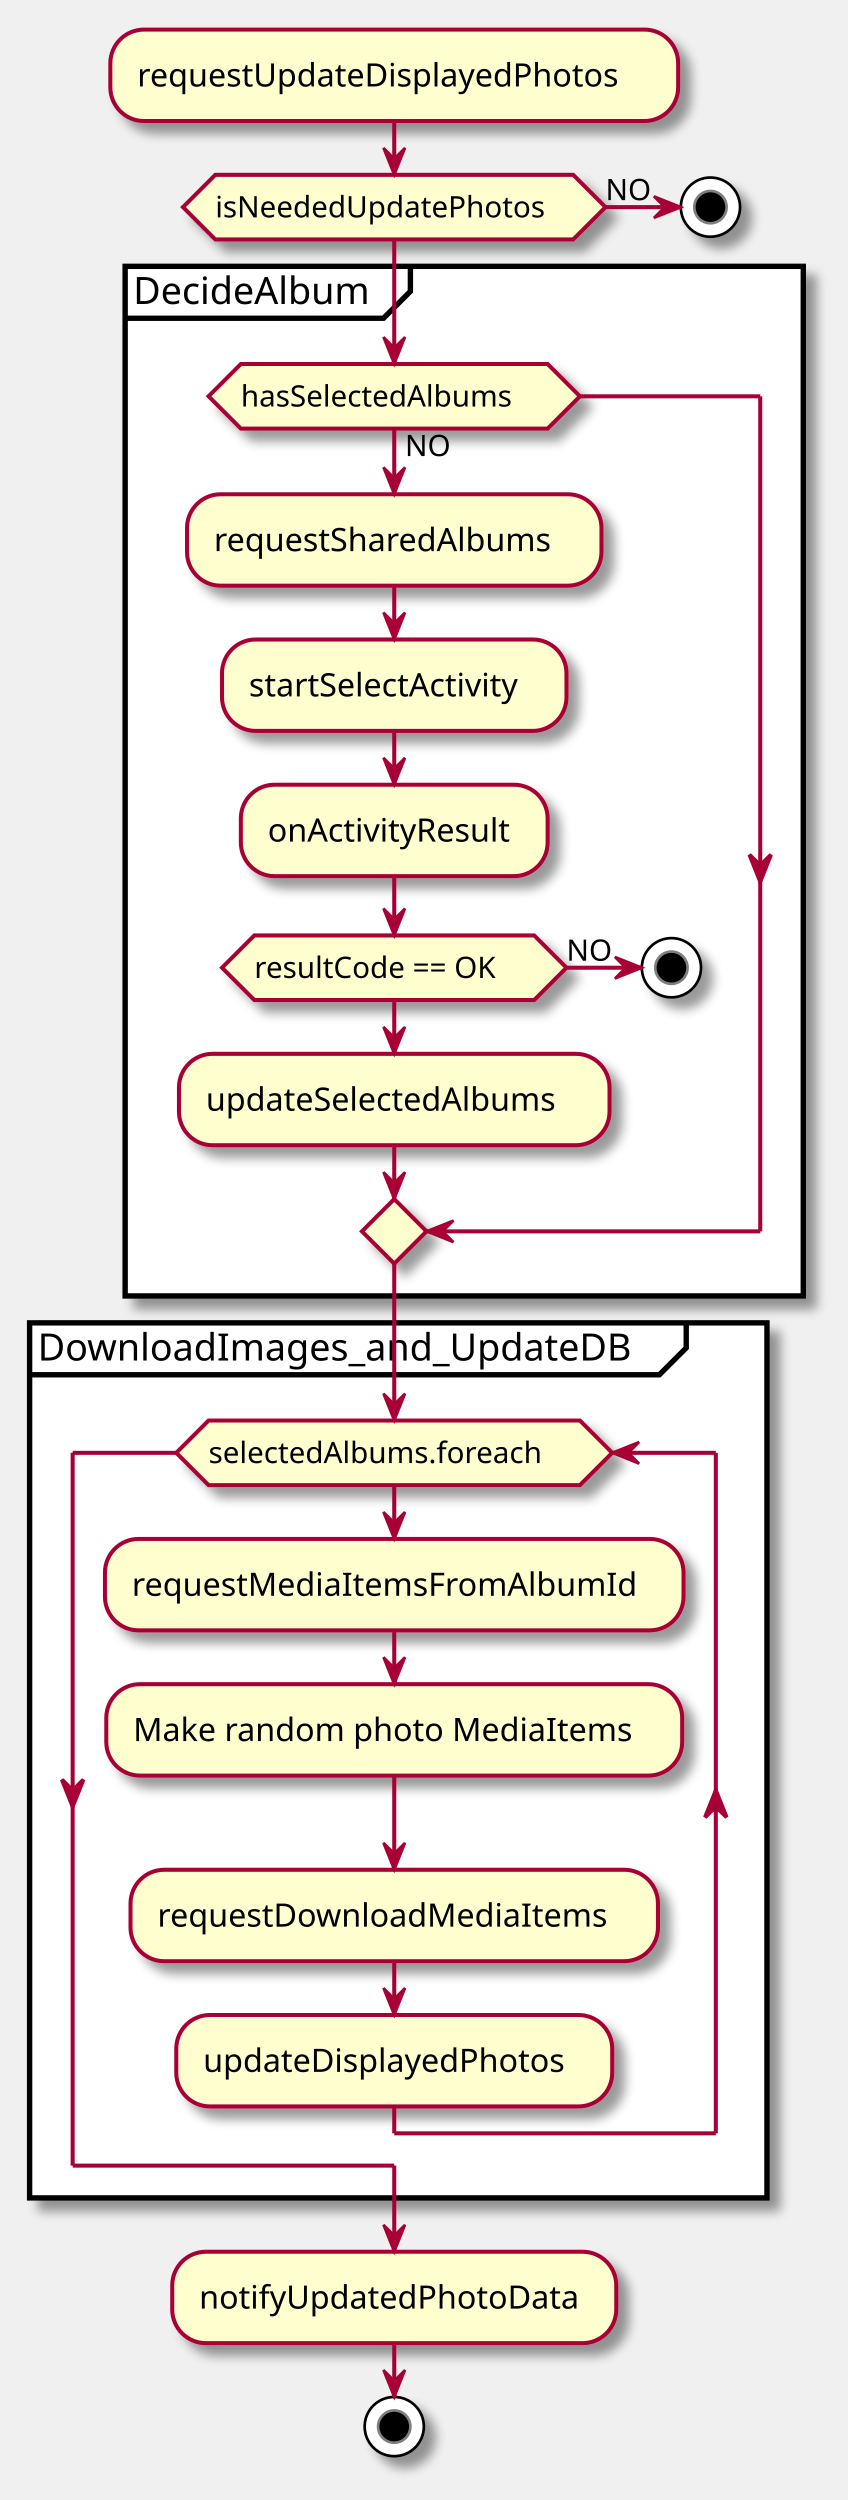
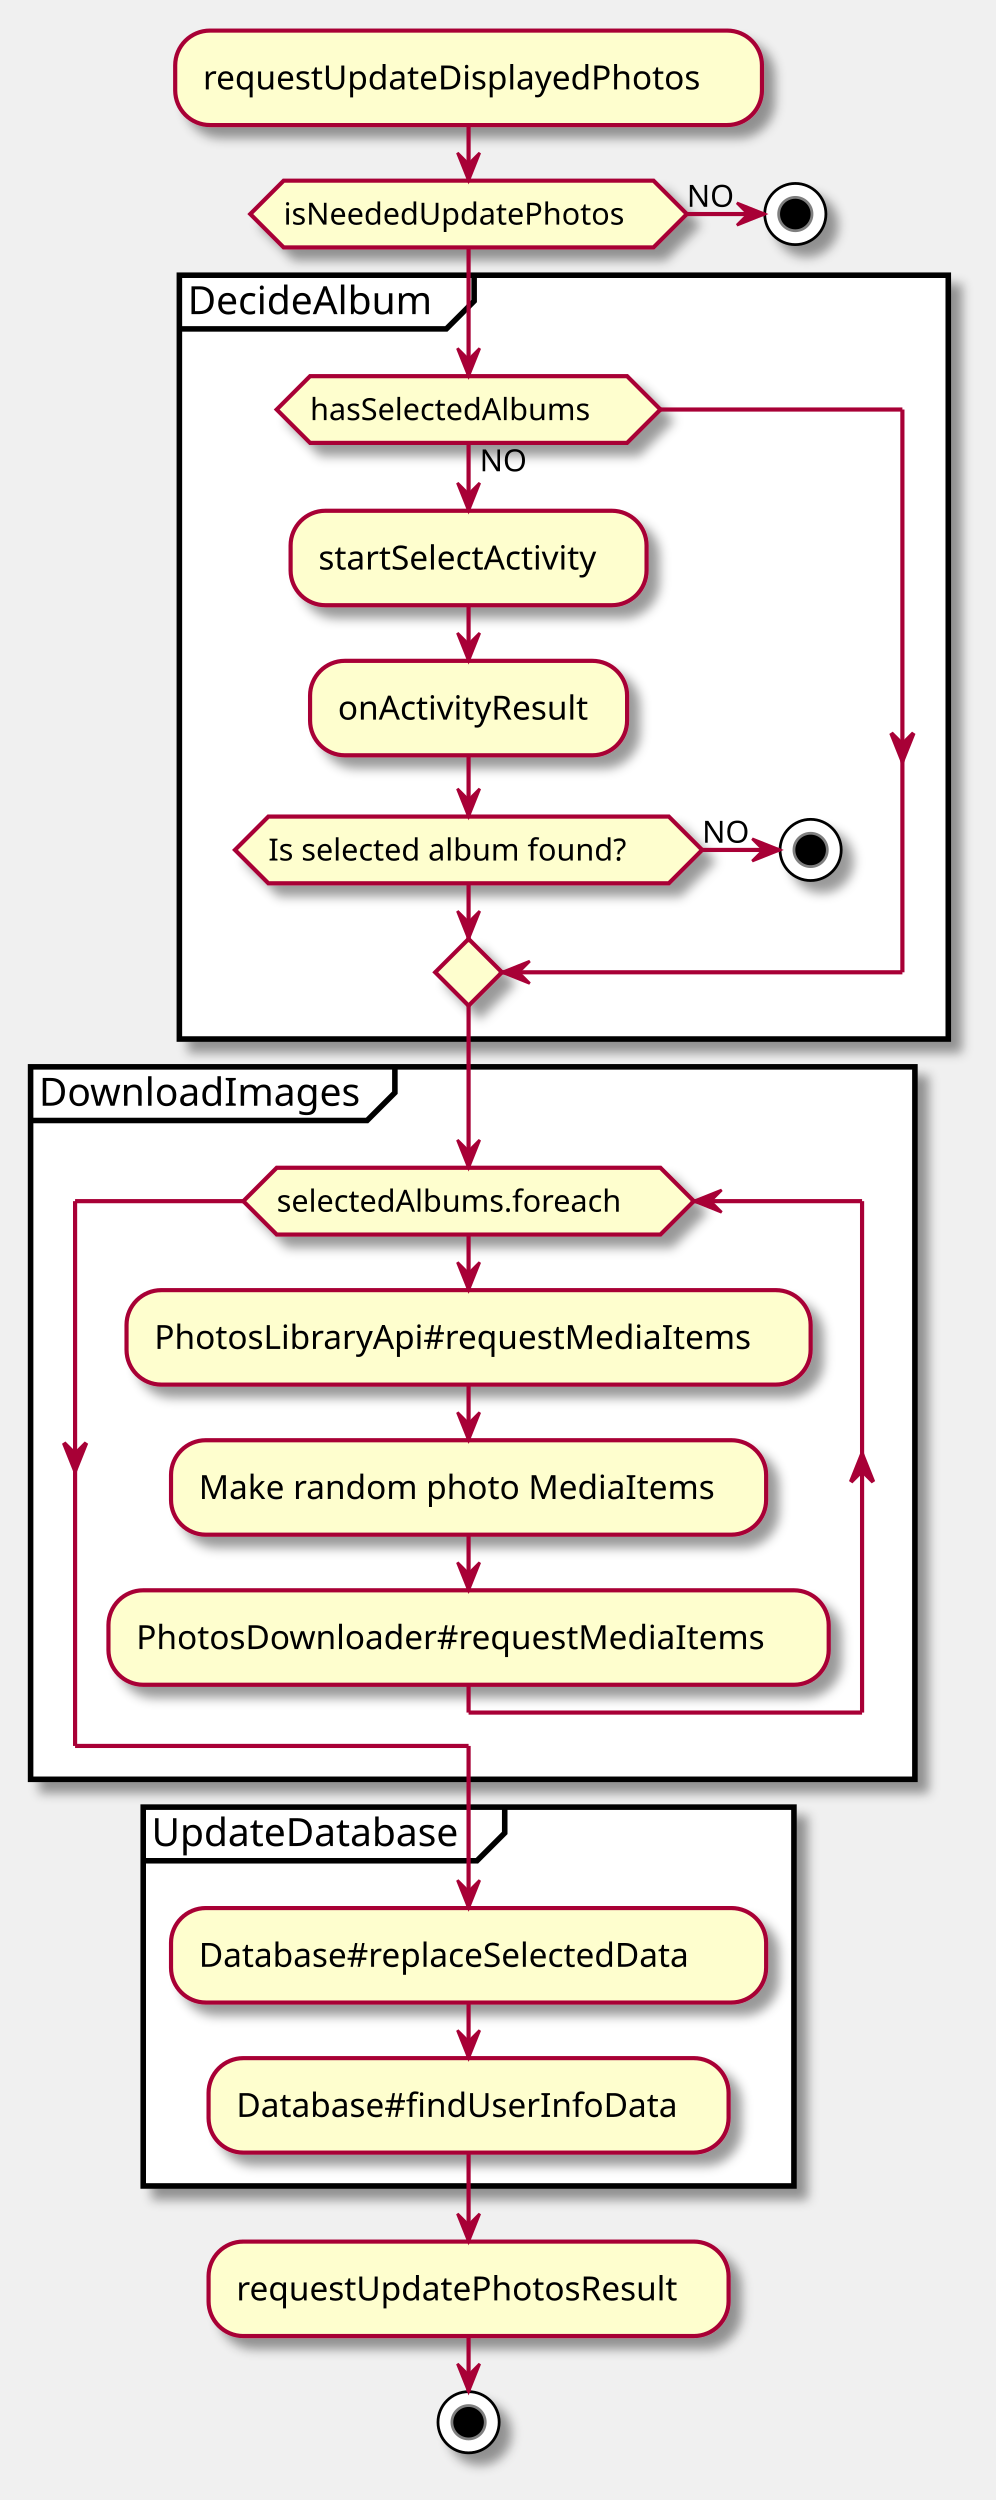
- <svg xmlns="http://www.w3.org/2000/svg" contentScriptType="application/ecmascript" contentStyleType="text/css" height="929px" preserveAspectRatio="none" style="width:315px;height:929px;" version="1.1" viewBox="0 0 315 929" width="315px" zoomAndPan="magnify">
+ <svg xmlns="http://www.w3.org/2000/svg" contentScriptType="application/ecmascript" contentStyleType="text/css" height="899px" preserveAspectRatio="none" style="width:358px;height:899px;" version="1.1" viewBox="0 0 358 899" width="358px" zoomAndPan="magnify">
  <defs>
-     <filter height="300%" id="f32kx4s8x3mau" width="300%" x="-1" y="-1">
+     <filter height="300%" id="fyef3tip5twln" width="300%" x="-1" y="-1">
      <feGaussianBlur result="blurOut" stdDeviation="2.0" />
      <feColorMatrix in="blurOut" result="blurOut2" type="matrix" values="0 0 0 0 0 0 0 0 0 0 0 0 0 0 0 0 0 0 .4 0" />
      <feOffset dx="4.0" dy="4.0" in="blurOut2" result="blurOut3" />
      <feBlend in="SourceGraphic" in2="blurOut3" mode="normal" />
    </filter>
  </defs>
  <g>
-     <rect fill="#FEFECE" filter="url(#f32kx4s8x3mau)" height="33.969" rx="12.5" ry="12.5" style="stroke: #A80036; stroke-width: 1.5;" width="211" x="41" y="11" />
-     <text fill="#000000" font-family="sans-serif" font-size="12" lengthAdjust="spacingAndGlyphs" textLength="191" x="51" y="32.139">requestUpdateDisplayedPhotos</text>
-     <polygon fill="#FEFECE" filter="url(#f32kx4s8x3mau)" points="80,64.969,213,64.969,225,76.969,213,88.969,80,88.969,68,76.969,80,64.969" style="stroke: #A80036; stroke-width: 1.5;" />
-     <text fill="#000000" font-family="sans-serif" font-size="11" lengthAdjust="spacingAndGlyphs" textLength="133" x="80" y="80.777">isNeededUpdatePhotos</text>
-     <text fill="#000000" font-family="sans-serif" font-size="11" lengthAdjust="spacingAndGlyphs" textLength="17" x="225" y="74.374">NO</text>
-     <ellipse cx="264" cy="76.969" fill="#FFFFFF" filter="url(#f32kx4s8x3mau)" rx="11" ry="11" style="stroke: #000000; stroke-width: 1.0;" />
-     <ellipse cx="264" cy="76.969" fill="#000000" rx="6" ry="6" style="stroke: #7F7F7F; stroke-width: 1.0;" />
-     <rect fill="#FFFFFF" filter="url(#f32kx4s8x3mau)" height="382.606" style="stroke: #000000; stroke-width: 2.0;" width="252" x="46.5" y="98.969" />
-     <path d="M152.5,98.969 L152.5,108.266 L142.5,118.266 L46.5,118.266 " fill="none" style="stroke: #000000; stroke-width: 2.0;" />
-     <text fill="#000000" font-family="sans-serif" font-size="14" lengthAdjust="spacingAndGlyphs" textLength="96" x="49.5" y="112.964">DecideAlbum</text>
-     <rect fill="#FEFECE" filter="url(#f32kx4s8x3mau)" height="33.969" rx="12.5" ry="12.5" style="stroke: #A80036; stroke-width: 1.5;" width="154" x="69.5" y="183.668" />
-     <text fill="#000000" font-family="sans-serif" font-size="12" lengthAdjust="spacingAndGlyphs" textLength="134" x="79.5" y="204.807">requestSharedAlbums</text>
-     <rect fill="#FEFECE" filter="url(#f32kx4s8x3mau)" height="33.969" rx="12.5" ry="12.5" style="stroke: #A80036; stroke-width: 1.5;" width="128" x="82.5" y="237.637" />
-     <text fill="#000000" font-family="sans-serif" font-size="12" lengthAdjust="spacingAndGlyphs" textLength="108" x="92.5" y="258.775">startSelectActivity</text>
-     <rect fill="#FEFECE" filter="url(#f32kx4s8x3mau)" height="33.969" rx="12.5" ry="12.5" style="stroke: #A80036; stroke-width: 1.5;" width="114" x="89.5" y="291.606" />
-     <text fill="#000000" font-family="sans-serif" font-size="12" lengthAdjust="spacingAndGlyphs" textLength="94" x="99.5" y="312.744">onActivityResult</text>
-     <polygon fill="#FEFECE" filter="url(#f32kx4s8x3mau)" points="94.5,347.606,198.5,347.606,210.5,359.606,198.5,371.606,94.5,371.606,82.5,359.606,94.5,347.606" style="stroke: #A80036; stroke-width: 1.5;" />
-     <text fill="#000000" font-family="sans-serif" font-size="11" lengthAdjust="spacingAndGlyphs" textLength="104" x="94.5" y="363.414">resultCode == OK</text>
-     <text fill="#000000" font-family="sans-serif" font-size="11" lengthAdjust="spacingAndGlyphs" textLength="17" x="210.5" y="357.011">NO</text>
-     <ellipse cx="249.5" cy="359.606" fill="#FFFFFF" filter="url(#f32kx4s8x3mau)" rx="11" ry="11" style="stroke: #000000; stroke-width: 1.0;" />
-     <ellipse cx="249.5" cy="359.606" fill="#000000" rx="6" ry="6" style="stroke: #7F7F7F; stroke-width: 1.0;" />
-     <rect fill="#FEFECE" filter="url(#f32kx4s8x3mau)" height="33.969" rx="12.5" ry="12.5" style="stroke: #A80036; stroke-width: 1.5;" width="160" x="66.5" y="391.606" />
-     <text fill="#000000" font-family="sans-serif" font-size="12" lengthAdjust="spacingAndGlyphs" textLength="140" x="76.5" y="412.744">updateSelectedAlbums</text>
-     <polygon fill="#FEFECE" filter="url(#f32kx4s8x3mau)" points="89.5,135.266,203.5,135.266,215.5,147.266,203.5,159.266,89.5,159.266,77.5,147.266,89.5,135.266" style="stroke: #A80036; stroke-width: 1.5;" />
-     <text fill="#000000" font-family="sans-serif" font-size="11" lengthAdjust="spacingAndGlyphs" textLength="17" x="150.5" y="169.476">NO</text>
-     <text fill="#000000" font-family="sans-serif" font-size="11" lengthAdjust="spacingAndGlyphs" textLength="114" x="89.5" y="151.074">hasSelectedAlbums</text>
-     <polygon fill="#FEFECE" filter="url(#f32kx4s8x3mau)" points="146.5,445.574,158.5,457.574,146.5,469.574,134.5,457.574,146.5,445.574" style="stroke: #A80036; stroke-width: 1.5;" />
-     <rect fill="#FFFFFF" filter="url(#f32kx4s8x3mau)" height="325.172" style="stroke: #000000; stroke-width: 2.0;" width="274" x="11" y="491.574" />
-     <path d="M255,491.574 L255,500.871 L245,510.871 L11,510.871 " fill="none" style="stroke: #000000; stroke-width: 2.0;" />
-     <text fill="#000000" font-family="sans-serif" font-size="14" lengthAdjust="spacingAndGlyphs" textLength="234" x="14" y="505.569">DownloadImages_and_UpdateDB</text>
-     <rect fill="#FEFECE" filter="url(#f32kx4s8x3mau)" height="33.969" rx="12.5" ry="12.5" style="stroke: #A80036; stroke-width: 1.5;" width="215" x="39" y="571.871" />
-     <text fill="#000000" font-family="sans-serif" font-size="12" lengthAdjust="spacingAndGlyphs" textLength="195" x="49" y="593.01">requestMediaItemsFromAlbumId</text>
-     <rect fill="#FEFECE" filter="url(#f32kx4s8x3mau)" height="33.969" rx="12.5" ry="12.5" style="stroke: #A80036; stroke-width: 1.5;" width="214" x="39.5" y="625.84" />
-     <text fill="#000000" font-family="sans-serif" font-size="12" lengthAdjust="spacingAndGlyphs" textLength="194" x="49.5" y="646.979">Make random photo MediaItems</text>
-     <rect fill="#FEFECE" filter="url(#f32kx4s8x3mau)" height="33.969" rx="12.5" ry="12.5" style="stroke: #A80036; stroke-width: 1.5;" width="196" x="48.5" y="694.809" />
-     <text fill="#000000" font-family="sans-serif" font-size="12" lengthAdjust="spacingAndGlyphs" textLength="176" x="58.5" y="715.947">requestDownloadMediaItems</text>
-     <rect fill="#FEFECE" filter="url(#f32kx4s8x3mau)" height="33.969" rx="12.5" ry="12.5" style="stroke: #A80036; stroke-width: 1.5;" width="162" x="65.5" y="748.777" />
-     <text fill="#000000" font-family="sans-serif" font-size="12" lengthAdjust="spacingAndGlyphs" textLength="142" x="75.5" y="769.916">updateDisplayedPhotos</text>
-     <polygon fill="#FEFECE" filter="url(#f32kx4s8x3mau)" points="77.5,527.871,215.5,527.871,227.5,539.871,215.5,551.871,77.5,551.871,65.5,539.871,77.5,527.871" style="stroke: #A80036; stroke-width: 1.5;" />
-     <text fill="#000000" font-family="sans-serif" font-size="11" lengthAdjust="spacingAndGlyphs" textLength="138" x="77.5" y="543.679">selectedAlbums.foreach</text>
-     <rect fill="#FEFECE" filter="url(#f32kx4s8x3mau)" height="33.969" rx="12.5" ry="12.5" style="stroke: #A80036; stroke-width: 1.5;" width="165" x="64" y="836.746" />
-     <text fill="#000000" font-family="sans-serif" font-size="12" lengthAdjust="spacingAndGlyphs" textLength="145" x="74" y="857.885">notifyUpdatedPhotoData</text>
-     <ellipse cx="146.5" cy="901.715" fill="#FFFFFF" filter="url(#f32kx4s8x3mau)" rx="11" ry="11" style="stroke: #000000; stroke-width: 1.0;" />
-     <ellipse cx="146.5" cy="901.715" fill="#000000" rx="6" ry="6" style="stroke: #7F7F7F; stroke-width: 1.0;" />
-     <line style="stroke: #A80036; stroke-width: 1.5;" x1="146.5" x2="146.5" y1="88.969" y2="135.266" />
-     <polygon fill="#A80036" points="142.5,125.266,146.5,135.266,150.5,125.266,146.5,129.266" style="stroke: #A80036; stroke-width: 1.0;" />
-     <line style="stroke: #A80036; stroke-width: 1.5;" x1="225" x2="253" y1="76.969" y2="76.969" />
-     <polygon fill="#A80036" points="243,72.969,253,76.969,243,80.969,247,76.969" style="stroke: #A80036; stroke-width: 1.0;" />
-     <line style="stroke: #A80036; stroke-width: 1.5;" x1="146.5" x2="146.5" y1="44.969" y2="64.969" />
-     <polygon fill="#A80036" points="142.5,54.969,146.5,64.969,150.5,54.969,146.5,58.969" style="stroke: #A80036; stroke-width: 1.0;" />
-     <line style="stroke: #A80036; stroke-width: 1.5;" x1="146.5" x2="146.5" y1="217.637" y2="237.637" />
-     <polygon fill="#A80036" points="142.5,227.637,146.5,237.637,150.5,227.637,146.5,231.637" style="stroke: #A80036; stroke-width: 1.0;" />
-     <line style="stroke: #A80036; stroke-width: 1.5;" x1="146.5" x2="146.5" y1="271.606" y2="291.606" />
-     <polygon fill="#A80036" points="142.5,281.606,146.5,291.606,150.5,281.606,146.5,285.606" style="stroke: #A80036; stroke-width: 1.0;" />
-     <line style="stroke: #A80036; stroke-width: 1.5;" x1="146.5" x2="146.5" y1="371.606" y2="391.606" />
-     <polygon fill="#A80036" points="142.5,381.606,146.5,391.606,150.5,381.606,146.5,385.606" style="stroke: #A80036; stroke-width: 1.0;" />
-     <line style="stroke: #A80036; stroke-width: 1.5;" x1="210.5" x2="238.5" y1="359.606" y2="359.606" />
-     <polygon fill="#A80036" points="228.5,355.606,238.5,359.606,228.5,363.606,232.5,359.606" style="stroke: #A80036; stroke-width: 1.0;" />
-     <line style="stroke: #A80036; stroke-width: 1.5;" x1="146.5" x2="146.5" y1="325.574" y2="347.606" />
-     <polygon fill="#A80036" points="142.5,337.606,146.5,347.606,150.5,337.606,146.5,341.606" style="stroke: #A80036; stroke-width: 1.0;" />
-     <line style="stroke: #A80036; stroke-width: 1.5;" x1="146.5" x2="146.5" y1="159.266" y2="183.668" />
-     <polygon fill="#A80036" points="142.5,173.668,146.5,183.668,150.5,173.668,146.5,177.668" style="stroke: #A80036; stroke-width: 1.0;" />
-     <line style="stroke: #A80036; stroke-width: 1.5;" x1="215.5" x2="282.5" y1="147.266" y2="147.266" />
-     <polygon fill="#A80036" points="278.5,317.606,282.5,327.606,286.5,317.606,282.5,321.606" style="stroke: #A80036; stroke-width: 1.5;" />
-     <line style="stroke: #A80036; stroke-width: 1.5;" x1="282.5" x2="282.5" y1="147.266" y2="457.574" />
-     <line style="stroke: #A80036; stroke-width: 1.5;" x1="282.5" x2="158.5" y1="457.574" y2="457.574" />
-     <polygon fill="#A80036" points="168.5,453.574,158.5,457.574,168.5,461.574,164.5,457.574" style="stroke: #A80036; stroke-width: 1.0;" />
-     <line style="stroke: #A80036; stroke-width: 1.5;" x1="146.5" x2="146.5" y1="425.574" y2="445.574" />
-     <polygon fill="#A80036" points="142.5,435.574,146.5,445.574,150.5,435.574,146.5,439.574" style="stroke: #A80036; stroke-width: 1.0;" />
-     <line style="stroke: #A80036; stroke-width: 1.5;" x1="146.5" x2="146.5" y1="605.84" y2="625.84" />
-     <polygon fill="#A80036" points="142.5,615.84,146.5,625.84,150.5,615.84,146.5,619.84" style="stroke: #A80036; stroke-width: 1.0;" />
-     <line style="stroke: #A80036; stroke-width: 1.5;" x1="146.5" x2="146.5" y1="659.809" y2="694.809" />
-     <polygon fill="#A80036" points="142.5,684.809,146.5,694.809,150.5,684.809,146.5,688.809" style="stroke: #A80036; stroke-width: 1.0;" />
-     <line style="stroke: #A80036; stroke-width: 1.5;" x1="146.5" x2="146.5" y1="728.777" y2="748.777" />
-     <polygon fill="#A80036" points="142.5,738.777,146.5,748.777,150.5,738.777,146.5,742.777" style="stroke: #A80036; stroke-width: 1.0;" />
-     <line style="stroke: #A80036; stroke-width: 1.5;" x1="146.5" x2="146.5" y1="551.871" y2="571.871" />
-     <polygon fill="#A80036" points="142.5,561.871,146.5,571.871,150.5,561.871,146.5,565.871" style="stroke: #A80036; stroke-width: 1.0;" />
-     <line style="stroke: #A80036; stroke-width: 1.5;" x1="146.5" x2="146.5" y1="782.746" y2="792.746" />
-     <line style="stroke: #A80036; stroke-width: 1.5;" x1="146.5" x2="266" y1="792.746" y2="792.746" />
-     <polygon fill="#A80036" points="262,675.309,266,665.309,270,675.309,266,671.309" style="stroke: #A80036; stroke-width: 1.5;" />
-     <line style="stroke: #A80036; stroke-width: 1.5;" x1="266" x2="266" y1="539.871" y2="792.746" />
-     <line style="stroke: #A80036; stroke-width: 1.5;" x1="266" x2="227.5" y1="539.871" y2="539.871" />
-     <polygon fill="#A80036" points="237.5,535.871,227.5,539.871,237.5,543.871,233.5,539.871" style="stroke: #A80036; stroke-width: 1.0;" />
-     <line style="stroke: #A80036; stroke-width: 1.5;" x1="65.5" x2="27" y1="539.871" y2="539.871" />
-     <polygon fill="#A80036" points="23,661.309,27,671.309,31,661.309,27,665.309" style="stroke: #A80036; stroke-width: 1.5;" />
-     <line style="stroke: #A80036; stroke-width: 1.5;" x1="27" x2="27" y1="539.871" y2="804.746" />
-     <line style="stroke: #A80036; stroke-width: 1.5;" x1="27" x2="146.5" y1="804.746" y2="804.746" />
-     <line style="stroke: #A80036; stroke-width: 1.5;" x1="146.5" x2="146.5" y1="804.746" y2="836.746" />
-     <polygon fill="#A80036" points="142.5,826.746,146.5,836.746,150.5,826.746,146.5,830.746" style="stroke: #A80036; stroke-width: 1.0;" />
-     <line style="stroke: #A80036; stroke-width: 1.5;" x1="146.5" x2="146.5" y1="469.574" y2="527.871" />
-     <polygon fill="#A80036" points="142.5,517.871,146.5,527.871,150.5,517.871,146.5,521.871" style="stroke: #A80036; stroke-width: 1.0;" />
-     <line style="stroke: #A80036; stroke-width: 1.5;" x1="146.5" x2="146.5" y1="870.715" y2="890.715" />
-     <polygon fill="#A80036" points="142.5,880.715,146.5,890.715,150.5,880.715,146.5,884.715" style="stroke: #A80036; stroke-width: 1.0;" />
+     <rect fill="#FEFECE" filter="url(#fyef3tip5twln)" height="33.969" rx="12.5" ry="12.5" style="stroke: #A80036; stroke-width: 1.5;" width="211" x="63" y="11" />
+     <text fill="#000000" font-family="sans-serif" font-size="12" lengthAdjust="spacingAndGlyphs" textLength="191" x="73" y="32.139">requestUpdateDisplayedPhotos</text>
+     <polygon fill="#FEFECE" filter="url(#fyef3tip5twln)" points="102,64.969,235,64.969,247,76.969,235,88.969,102,88.969,90,76.969,102,64.969" style="stroke: #A80036; stroke-width: 1.5;" />
+     <text fill="#000000" font-family="sans-serif" font-size="11" lengthAdjust="spacingAndGlyphs" textLength="133" x="102" y="80.777">isNeededUpdatePhotos</text>
+     <text fill="#000000" font-family="sans-serif" font-size="11" lengthAdjust="spacingAndGlyphs" textLength="17" x="247" y="74.374">NO</text>
+     <ellipse cx="286" cy="76.969" fill="#FFFFFF" filter="url(#fyef3tip5twln)" rx="11" ry="11" style="stroke: #000000; stroke-width: 1.0;" />
+     <ellipse cx="286" cy="76.969" fill="#000000" rx="6" ry="6" style="stroke: #7F7F7F; stroke-width: 1.0;" />
+     <rect fill="#FFFFFF" filter="url(#fyef3tip5twln)" height="274.668" style="stroke: #000000; stroke-width: 2.0;" width="276.5" x="64.5" y="98.969" />
+     <path d="M170.5,98.969 L170.5,108.266 L160.5,118.266 L64.5,118.266 " fill="none" style="stroke: #000000; stroke-width: 2.0;" />
+     <text fill="#000000" font-family="sans-serif" font-size="14" lengthAdjust="spacingAndGlyphs" textLength="96" x="67.5" y="112.964">DecideAlbum</text>
+     <rect fill="#FEFECE" filter="url(#fyef3tip5twln)" height="33.969" rx="12.5" ry="12.5" style="stroke: #A80036; stroke-width: 1.5;" width="128" x="104.5" y="183.668" />
+     <text fill="#000000" font-family="sans-serif" font-size="12" lengthAdjust="spacingAndGlyphs" textLength="108" x="114.5" y="204.807">startSelectActivity</text>
+     <rect fill="#FEFECE" filter="url(#fyef3tip5twln)" height="33.969" rx="12.5" ry="12.5" style="stroke: #A80036; stroke-width: 1.5;" width="114" x="111.5" y="237.637" />
+     <text fill="#000000" font-family="sans-serif" font-size="12" lengthAdjust="spacingAndGlyphs" textLength="94" x="121.5" y="258.775">onActivityResult</text>
+     <polygon fill="#FEFECE" filter="url(#fyef3tip5twln)" points="96.5,293.637,240.5,293.637,252.5,305.637,240.5,317.637,96.5,317.637,84.5,305.637,96.5,293.637" style="stroke: #A80036; stroke-width: 1.5;" />
+     <text fill="#000000" font-family="sans-serif" font-size="11" lengthAdjust="spacingAndGlyphs" textLength="144" x="96.5" y="309.445">Is selected album found?</text>
+     <text fill="#000000" font-family="sans-serif" font-size="11" lengthAdjust="spacingAndGlyphs" textLength="17" x="252.5" y="303.043">NO</text>
+     <ellipse cx="291.5" cy="305.637" fill="#FFFFFF" filter="url(#fyef3tip5twln)" rx="11" ry="11" style="stroke: #000000; stroke-width: 1.0;" />
+     <ellipse cx="291.5" cy="305.637" fill="#000000" rx="6" ry="6" style="stroke: #7F7F7F; stroke-width: 1.0;" />
+     <polygon fill="#FEFECE" filter="url(#fyef3tip5twln)" points="111.5,135.266,225.5,135.266,237.5,147.266,225.5,159.266,111.5,159.266,99.5,147.266,111.5,135.266" style="stroke: #A80036; stroke-width: 1.5;" />
+     <text fill="#000000" font-family="sans-serif" font-size="11" lengthAdjust="spacingAndGlyphs" textLength="17" x="172.5" y="169.476">NO</text>
+     <text fill="#000000" font-family="sans-serif" font-size="11" lengthAdjust="spacingAndGlyphs" textLength="114" x="111.5" y="151.074">hasSelectedAlbums</text>
+     <polygon fill="#FEFECE" filter="url(#fyef3tip5twln)" points="168.5,337.637,180.5,349.637,168.5,361.637,156.5,349.637,168.5,337.637" style="stroke: #A80036; stroke-width: 1.5;" />
+     <rect fill="#FFFFFF" filter="url(#fyef3tip5twln)" height="256.203" style="stroke: #000000; stroke-width: 2.0;" width="318" x="11" y="383.637" />
+     <path d="M142,383.637 L142,392.934 L132,402.934 L11,402.934 " fill="none" style="stroke: #000000; stroke-width: 2.0;" />
+     <text fill="#000000" font-family="sans-serif" font-size="14" lengthAdjust="spacingAndGlyphs" textLength="121" x="14" y="397.632">DownloadImages</text>
+     <rect fill="#FEFECE" filter="url(#fyef3tip5twln)" height="33.969" rx="12.5" ry="12.5" style="stroke: #A80036; stroke-width: 1.5;" width="246" x="45.5" y="463.934" />
+     <text fill="#000000" font-family="sans-serif" font-size="12" lengthAdjust="spacingAndGlyphs" textLength="226" x="55.5" y="485.072">PhotosLibraryApi#requestMediaItems</text>
+     <rect fill="#FEFECE" filter="url(#fyef3tip5twln)" height="33.969" rx="12.5" ry="12.5" style="stroke: #A80036; stroke-width: 1.5;" width="214" x="61.5" y="517.902" />
+     <text fill="#000000" font-family="sans-serif" font-size="12" lengthAdjust="spacingAndGlyphs" textLength="194" x="71.5" y="539.041">Make random photo MediaItems</text>
+     <rect fill="#FEFECE" filter="url(#fyef3tip5twln)" height="33.969" rx="12.5" ry="12.5" style="stroke: #A80036; stroke-width: 1.5;" width="259" x="39" y="571.871" />
+     <text fill="#000000" font-family="sans-serif" font-size="12" lengthAdjust="spacingAndGlyphs" textLength="239" x="49" y="593.01">PhotosDownloader#requestMediaItems</text>
+     <polygon fill="#FEFECE" filter="url(#fyef3tip5twln)" points="99.5,419.934,237.5,419.934,249.5,431.934,237.5,443.934,99.5,443.934,87.5,431.934,99.5,419.934" style="stroke: #A80036; stroke-width: 1.5;" />
+     <text fill="#000000" font-family="sans-serif" font-size="11" lengthAdjust="spacingAndGlyphs" textLength="138" x="99.5" y="435.742">selectedAlbums.foreach</text>
+     <rect fill="#FFFFFF" filter="url(#fyef3tip5twln)" height="136.234" style="stroke: #000000; stroke-width: 2.0;" width="234" x="51.5" y="649.84" />
+     <path d="M181.5,649.84 L181.5,659.137 L171.5,669.137 L51.5,669.137 " fill="none" style="stroke: #000000; stroke-width: 2.0;" />
+     <text fill="#000000" font-family="sans-serif" font-size="14" lengthAdjust="spacingAndGlyphs" textLength="120" x="54.5" y="663.835">UpdateDatabase</text>
+     <rect fill="#FEFECE" filter="url(#fyef3tip5twln)" height="33.969" rx="12.5" ry="12.5" style="stroke: #A80036; stroke-width: 1.5;" width="214" x="61.5" y="686.137" />
+     <text fill="#000000" font-family="sans-serif" font-size="12" lengthAdjust="spacingAndGlyphs" textLength="194" x="71.5" y="707.275">Database#replaceSelectedData</text>
+     <rect fill="#FEFECE" filter="url(#fyef3tip5twln)" height="33.969" rx="12.5" ry="12.5" style="stroke: #A80036; stroke-width: 1.5;" width="187" x="75" y="740.106" />
+     <text fill="#000000" font-family="sans-serif" font-size="12" lengthAdjust="spacingAndGlyphs" textLength="167" x="85" y="761.244">Database#findUserInfoData</text>
+     <rect fill="#FEFECE" filter="url(#fyef3tip5twln)" height="33.969" rx="12.5" ry="12.5" style="stroke: #A80036; stroke-width: 1.5;" width="187" x="75" y="806.074" />
+     <text fill="#000000" font-family="sans-serif" font-size="12" lengthAdjust="spacingAndGlyphs" textLength="167" x="85" y="827.213">requestUpdatePhotosResult</text>
+     <ellipse cx="168.5" cy="871.043" fill="#FFFFFF" filter="url(#fyef3tip5twln)" rx="11" ry="11" style="stroke: #000000; stroke-width: 1.0;" />
+     <ellipse cx="168.5" cy="871.043" fill="#000000" rx="6" ry="6" style="stroke: #7F7F7F; stroke-width: 1.0;" />
+     <line style="stroke: #A80036; stroke-width: 1.5;" x1="168.5" x2="168.5" y1="88.969" y2="135.266" />
+     <polygon fill="#A80036" points="164.5,125.266,168.5,135.266,172.5,125.266,168.5,129.266" style="stroke: #A80036; stroke-width: 1.0;" />
+     <line style="stroke: #A80036; stroke-width: 1.5;" x1="247" x2="275" y1="76.969" y2="76.969" />
+     <polygon fill="#A80036" points="265,72.969,275,76.969,265,80.969,269,76.969" style="stroke: #A80036; stroke-width: 1.0;" />
+     <line style="stroke: #A80036; stroke-width: 1.5;" x1="168.5" x2="168.5" y1="44.969" y2="64.969" />
+     <polygon fill="#A80036" points="164.5,54.969,168.5,64.969,172.5,54.969,168.5,58.969" style="stroke: #A80036; stroke-width: 1.0;" />
+     <line style="stroke: #A80036; stroke-width: 1.5;" x1="168.5" x2="168.5" y1="217.637" y2="237.637" />
+     <polygon fill="#A80036" points="164.5,227.637,168.5,237.637,172.5,227.637,168.5,231.637" style="stroke: #A80036; stroke-width: 1.0;" />
+     <line style="stroke: #A80036; stroke-width: 1.5;" x1="168.5" x2="168.5" y1="317.637" y2="337.637" />
+     <polygon fill="#A80036" points="164.5,327.637,168.5,337.637,172.5,327.637,168.5,331.637" style="stroke: #A80036; stroke-width: 1.0;" />
+     <line style="stroke: #A80036; stroke-width: 1.5;" x1="252.5" x2="280.5" y1="305.637" y2="305.637" />
+     <polygon fill="#A80036" points="270.5,301.637,280.5,305.637,270.5,309.637,274.5,305.637" style="stroke: #A80036; stroke-width: 1.0;" />
+     <line style="stroke: #A80036; stroke-width: 1.5;" x1="168.5" x2="168.5" y1="271.606" y2="293.637" />
+     <polygon fill="#A80036" points="164.5,283.637,168.5,293.637,172.5,283.637,168.5,287.637" style="stroke: #A80036; stroke-width: 1.0;" />
+     <line style="stroke: #A80036; stroke-width: 1.5;" x1="168.5" x2="168.5" y1="159.266" y2="183.668" />
+     <polygon fill="#A80036" points="164.5,173.668,168.5,183.668,172.5,173.668,168.5,177.668" style="stroke: #A80036; stroke-width: 1.0;" />
+     <line style="stroke: #A80036; stroke-width: 1.5;" x1="237.5" x2="324.5" y1="147.266" y2="147.266" />
+     <polygon fill="#A80036" points="320.5,263.637,324.5,273.637,328.5,263.637,324.5,267.637" style="stroke: #A80036; stroke-width: 1.5;" />
+     <line style="stroke: #A80036; stroke-width: 1.5;" x1="324.5" x2="324.5" y1="147.266" y2="349.637" />
+     <line style="stroke: #A80036; stroke-width: 1.5;" x1="324.5" x2="180.5" y1="349.637" y2="349.637" />
+     <polygon fill="#A80036" points="190.5,345.637,180.5,349.637,190.5,353.637,186.5,349.637" style="stroke: #A80036; stroke-width: 1.0;" />
+     <line style="stroke: #A80036; stroke-width: 1.5;" x1="168.5" x2="168.5" y1="497.902" y2="517.902" />
+     <polygon fill="#A80036" points="164.5,507.902,168.5,517.902,172.5,507.902,168.5,511.902" style="stroke: #A80036; stroke-width: 1.0;" />
+     <line style="stroke: #A80036; stroke-width: 1.5;" x1="168.5" x2="168.5" y1="551.871" y2="571.871" />
+     <polygon fill="#A80036" points="164.5,561.871,168.5,571.871,172.5,561.871,168.5,565.871" style="stroke: #A80036; stroke-width: 1.0;" />
+     <line style="stroke: #A80036; stroke-width: 1.5;" x1="168.5" x2="168.5" y1="443.934" y2="463.934" />
+     <polygon fill="#A80036" points="164.5,453.934,168.5,463.934,172.5,453.934,168.5,457.934" style="stroke: #A80036; stroke-width: 1.0;" />
+     <line style="stroke: #A80036; stroke-width: 1.5;" x1="168.5" x2="168.5" y1="605.84" y2="615.84" />
+     <line style="stroke: #A80036; stroke-width: 1.5;" x1="168.5" x2="310" y1="615.84" y2="615.84" />
+     <polygon fill="#A80036" points="306,532.887,310,522.887,314,532.887,310,528.887" style="stroke: #A80036; stroke-width: 1.5;" />
+     <line style="stroke: #A80036; stroke-width: 1.5;" x1="310" x2="310" y1="431.934" y2="615.84" />
+     <line style="stroke: #A80036; stroke-width: 1.5;" x1="310" x2="249.5" y1="431.934" y2="431.934" />
+     <polygon fill="#A80036" points="259.5,427.934,249.5,431.934,259.5,435.934,255.5,431.934" style="stroke: #A80036; stroke-width: 1.0;" />
+     <line style="stroke: #A80036; stroke-width: 1.5;" x1="87.5" x2="27" y1="431.934" y2="431.934" />
+     <polygon fill="#A80036" points="23,518.887,27,528.887,31,518.887,27,522.887" style="stroke: #A80036; stroke-width: 1.5;" />
+     <line style="stroke: #A80036; stroke-width: 1.5;" x1="27" x2="27" y1="431.934" y2="627.84" />
+     <line style="stroke: #A80036; stroke-width: 1.5;" x1="27" x2="168.5" y1="627.84" y2="627.84" />
+     <line style="stroke: #A80036; stroke-width: 1.5;" x1="168.5" x2="168.5" y1="627.84" y2="686.137" />
+     <polygon fill="#A80036" points="164.5,676.137,168.5,686.137,172.5,676.137,168.5,680.137" style="stroke: #A80036; stroke-width: 1.0;" />
+     <line style="stroke: #A80036; stroke-width: 1.5;" x1="168.5" x2="168.5" y1="361.637" y2="419.934" />
+     <polygon fill="#A80036" points="164.5,409.934,168.5,419.934,172.5,409.934,168.5,413.934" style="stroke: #A80036; stroke-width: 1.0;" />
+     <line style="stroke: #A80036; stroke-width: 1.5;" x1="168.5" x2="168.5" y1="720.106" y2="740.106" />
+     <polygon fill="#A80036" points="164.5,730.106,168.5,740.106,172.5,730.106,168.5,734.106" style="stroke: #A80036; stroke-width: 1.0;" />
+     <line style="stroke: #A80036; stroke-width: 1.5;" x1="168.5" x2="168.5" y1="774.074" y2="806.074" />
+     <polygon fill="#A80036" points="164.5,796.074,168.5,806.074,172.5,796.074,168.5,800.074" style="stroke: #A80036; stroke-width: 1.0;" />
+     <line style="stroke: #A80036; stroke-width: 1.5;" x1="168.5" x2="168.5" y1="840.043" y2="860.043" />
+     <polygon fill="#A80036" points="164.5,850.043,168.5,860.043,172.5,850.043,168.5,854.043" style="stroke: #A80036; stroke-width: 1.0;" />
  </g>
</svg>
